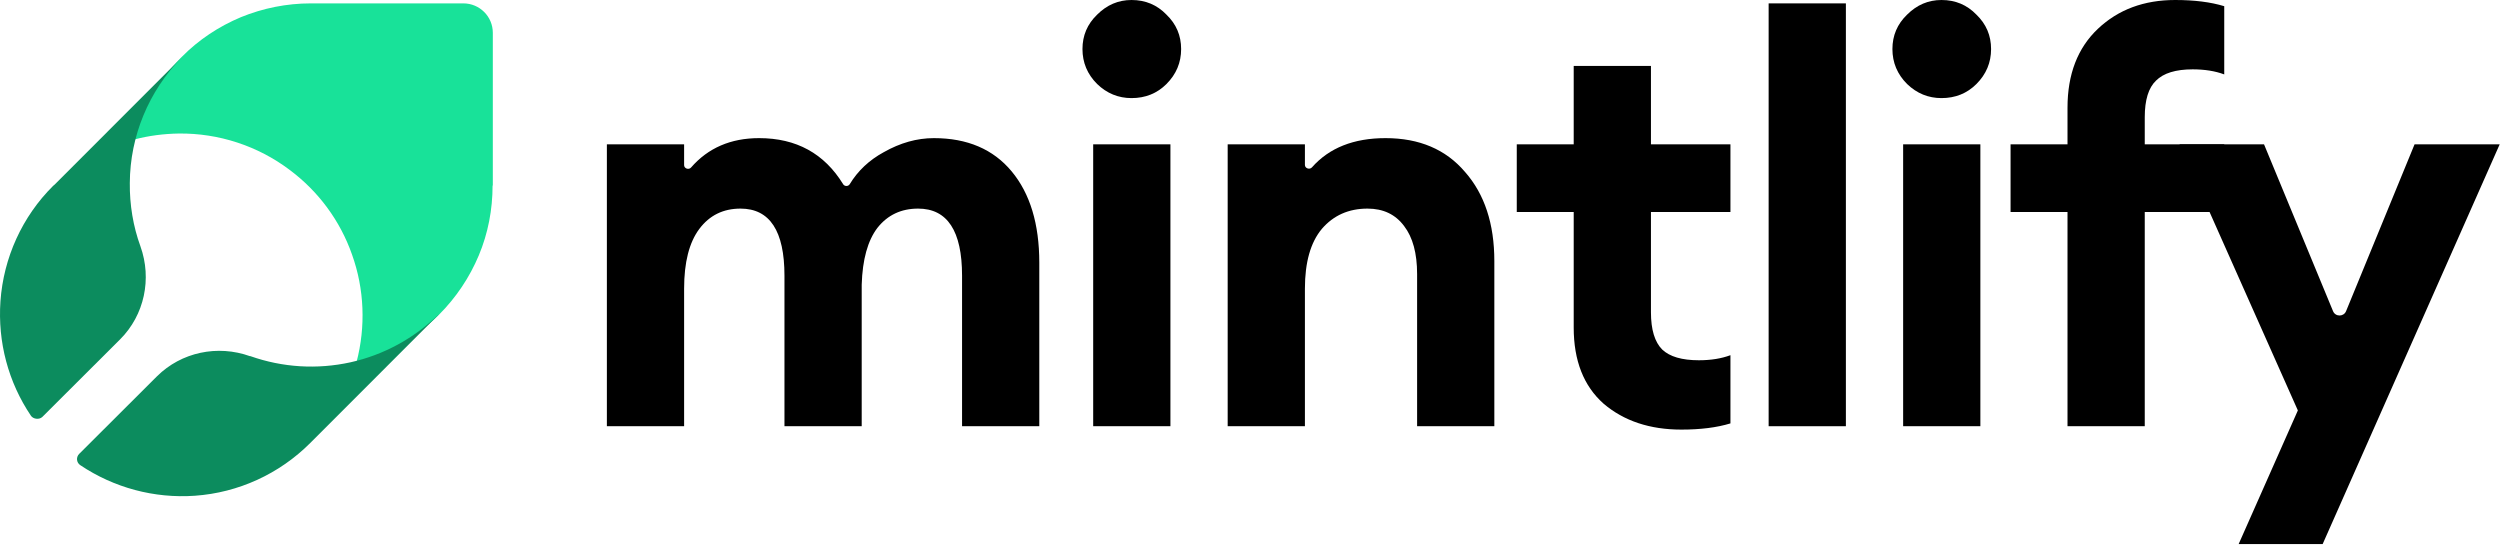
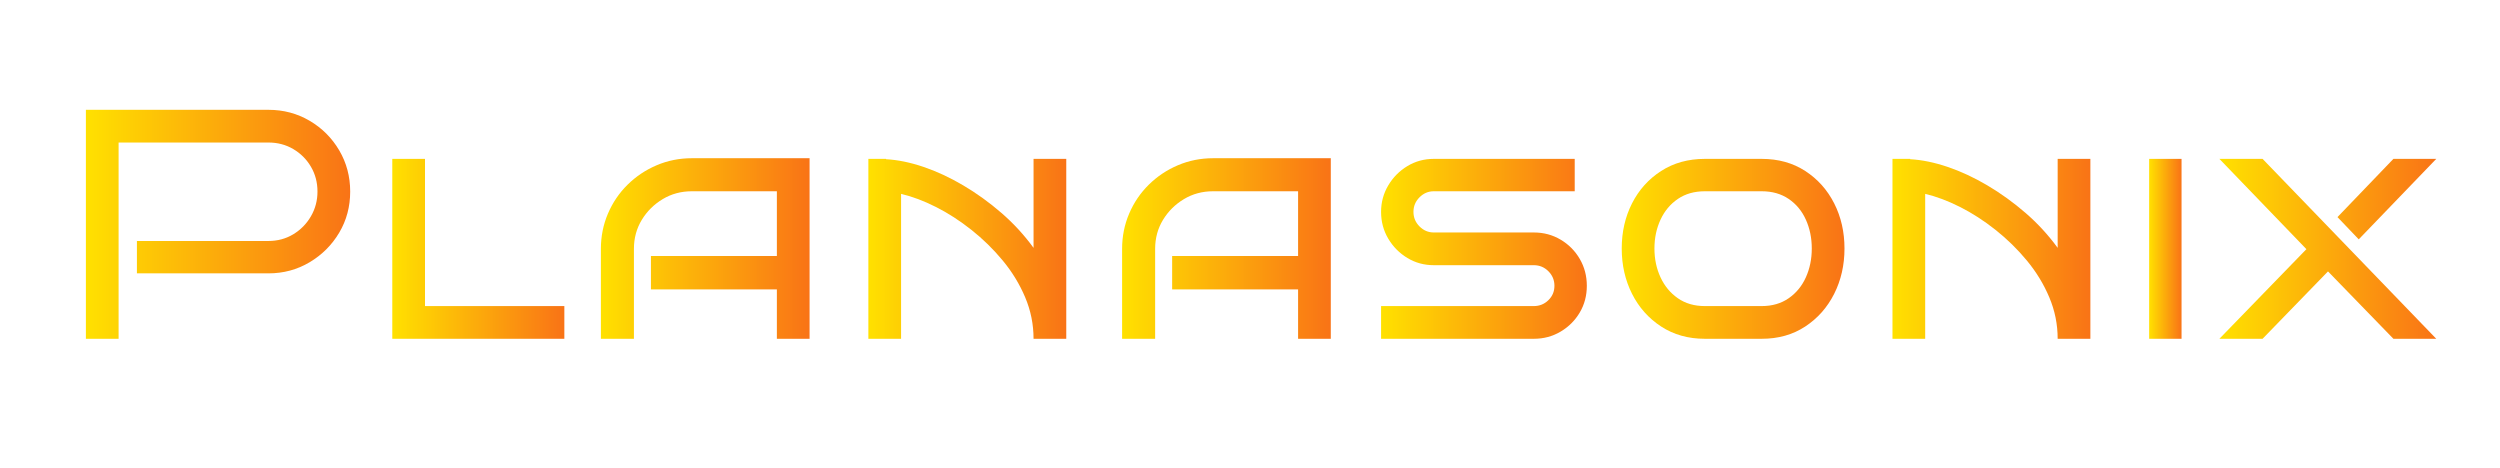
- <svg xmlns="http://www.w3.org/2000/svg" width="1682" height="367" viewBox="0 0 1682 367" fill="none">
-   <path d="M1562.69 366.037H1506.17L1546 276.14L1466.34 97.105H1523.24L1569.66 209.337C1571.28 213.26 1576.84 213.253 1578.45 209.325L1624.52 97.105H1681.79L1562.69 366.037Z" fill="black" />
-   <path d="M1391.02 286.761V142.622H1352.71V97.104H1391.02V72.449C1391.02 49.943 1397.85 32.242 1411.5 19.345C1425.16 6.448 1442.48 0 1463.47 0C1476.37 0 1487.37 1.391 1496.47 4.172V50.069C1490.4 47.793 1483.32 46.656 1475.23 46.656C1463.85 46.656 1455.63 49.184 1450.57 54.242C1445.51 59.046 1442.99 67.265 1442.99 78.897V97.104H1496.47V142.622H1442.99V286.761H1391.02Z" fill="black" />
-   <path d="M1306.22 66.001C1297.37 66.001 1289.66 62.84 1283.08 56.518C1276.51 49.943 1273.22 42.104 1273.22 33C1273.22 23.897 1276.51 16.184 1283.08 9.862C1289.66 3.287 1297.37 0 1306.22 0C1315.58 0 1323.42 3.287 1329.74 9.862C1336.31 16.184 1339.6 23.897 1339.6 33C1339.6 42.104 1336.31 49.943 1329.74 56.518C1323.42 62.84 1315.58 66.001 1306.22 66.001ZM1280.43 286.761V97.104H1332.39V286.761H1280.43Z" fill="black" />
-   <path d="M1189.94 286.761V2.276H1241.91V286.761H1189.94Z" fill="black" />
-   <path d="M1131.24 289.037C1110 289.037 1092.55 283.221 1078.89 271.588C1065.49 259.703 1058.79 242.634 1058.79 220.381V142.622H1020.48V97.104H1058.79V44.38H1110.76V97.104H1164.24V142.622H1110.76V210.14C1110.76 221.772 1113.29 230.117 1118.34 235.174C1123.4 239.979 1131.62 242.381 1143 242.381C1151.09 242.381 1158.17 241.243 1164.24 238.967V284.864C1155.14 287.646 1144.14 289.037 1131.24 289.037Z" fill="black" />
-   <path d="M825.979 286.761V97.104H877.945V110.967C877.945 113.311 881.135 114.347 882.688 112.591C894.273 99.485 910.773 92.932 932.187 92.932C954.946 92.932 972.774 100.518 985.67 115.691C998.82 130.61 1005.39 150.587 1005.39 175.622V286.761H953.429V184.346C953.429 170.438 950.521 159.691 944.704 152.105C938.888 144.265 930.67 140.346 920.049 140.346C907.405 140.346 897.164 144.898 889.325 154.001C881.738 163.105 877.945 176.507 877.945 194.208V286.761H825.979Z" fill="black" />
-   <path d="M761.286 66.001C752.436 66.001 744.723 62.84 738.148 56.518C731.574 49.943 728.286 42.104 728.286 33C728.286 23.897 731.574 16.184 738.148 9.862C744.723 3.287 752.436 0 761.286 0C770.643 0 778.482 3.287 784.804 9.862C791.379 16.184 794.666 23.897 794.666 33C794.666 42.104 791.379 49.943 784.804 56.518C778.482 62.84 770.643 66.001 761.286 66.001ZM735.493 286.761V97.104H787.459V286.761H735.493Z" fill="black" />
-   <path d="M647.273 286.761V185.484C647.273 155.392 637.411 140.346 617.686 140.346C606.307 140.346 597.204 144.645 590.376 153.243C583.801 161.84 580.261 174.61 579.755 191.553V286.761H527.789V185.484C527.789 155.392 517.927 140.346 498.203 140.346C486.571 140.346 477.341 144.898 470.513 154.001C463.685 163.105 460.272 176.507 460.272 194.208V286.761H408.306V97.104H460.272V111.103C460.272 113.435 463.407 114.462 464.939 112.704C476.419 99.522 491.68 92.932 510.72 92.932C535.742 92.932 554.588 103.262 567.259 123.923C568.258 125.553 570.718 125.527 571.712 123.894C577.189 114.891 584.802 107.731 594.548 102.415C605.675 96.093 616.928 92.932 628.307 92.932C650.813 92.932 668.261 100.392 680.652 115.311C693.043 130.231 699.239 150.714 699.239 176.76V286.761H647.273Z" fill="black" />
-   <path d="M331.569 124.833V22.09C331.569 11.065 322.625 2.276 311.764 2.276H209.069C192.938 2.276 176.967 5.472 162.113 11.544C147.26 17.775 133.685 26.724 122.345 38.228L121.546 39.027C106.533 54.207 95.833 73.062 90.402 93.834C100.145 91.277 110.206 89.999 120.268 89.839C147.1 89.52 173.453 98.148 194.855 114.287C214.18 128.668 228.873 148.481 236.859 171.331C245.164 194.5 246.122 219.746 239.893 243.554C260.496 238.122 279.503 227.416 294.675 212.396L295.474 211.597C306.813 200.252 315.917 186.67 322.145 171.81C328.374 156.95 331.409 140.971 331.409 124.833H331.569Z" fill="#18E299" />
-   <path d="M87.337 123.098C87.496 91.579 100.066 61.334 122.182 38.73L36.739 124.212C36.421 124.531 36.102 124.69 35.784 125.008C14.941 145.702 2.371 173.4 0.303 202.69C-1.607 230.07 5.553 257.131 20.828 279.736C22.285 281.892 26.238 282.601 28.466 280.532L80.813 228.319C97.202 211.923 102.293 187.568 94.497 165.759C89.564 152.229 87.178 137.743 87.337 123.098Z" fill="#0C8C5E" />
-   <path d="M294.976 211.605C278.587 227.683 258.062 238.826 235.786 243.761C213.351 248.695 190.121 247.263 168.482 239.622C168.482 239.622 168.323 239.622 168.164 239.622C146.365 231.822 122.022 236.916 105.633 253.153L53.285 305.365C51.057 307.594 51.376 311.255 54.081 313.006C76.674 328.128 103.724 335.451 131.091 333.541C160.368 331.471 187.894 318.896 208.737 298.043L209.533 297.247L294.976 211.764V211.605Z" fill="#0C8C5E" />
+ <svg xmlns="http://www.w3.org/2000/svg" viewBox="0 0 428 80" width="428" height="80">
+   <defs>
+     <linearGradient id="logoGrad" x1="0%" y1="0%" x2="100%" y2="0%">
+       <stop offset="0%" stop-color="#FFE100" />
+       <stop offset="100%" stop-color="#F97316" />
+     </linearGradient>
+   </defs>
+   <g fill="url(#logoGrad)">
+     <path transform="translate(10,58) scale(0.056,-0.056)" d="M892 450Q892 381 858.5 324.5Q825 268 768.0 234.0Q711 200 642 200H240V299H642Q684 299 718.0 319.5Q752 340 772.0 374.5Q792 409 792 450Q792 492 772.0 526.0Q752 560 718.0 580.0Q684 600 642 600H184V0H84V700H642Q711 700 768.0 666.5Q825 633 858.5 576.0Q892 519 892 450Z" />
+     <path transform="translate(63.128,58) scale(0.056,-0.056)" d="M598 0H72V550H172V100H598Z" />
+     <path transform="translate(99.344,58) scale(0.056,-0.056)" d="M701 0H601V151H216V253H601V451H341Q292 451 252.0 427.0Q212 403 188.0 363.5Q164 324 164 275V0H63V275Q63 332 84.5 382.5Q106 433 144.5 471.0Q183 509 233.5 530.5Q284 552 341 552H701Z" />
+     <path transform="translate(144.632,58) scale(0.056,-0.056)" d="M577 0Q577 66 551.5 126.5Q526 187 483.0 239.0Q440 291 387.0 333.0Q334 375 278.5 403.0Q223 431 172 443V0H72V550H126V549Q180 546 240.5 525.5Q301 505 362.0 469.0Q423 433 478.5 385.0Q534 337 577 278V550H677V0Z" />
+     <path transform="translate(188.576,58) scale(0.056,-0.056)" d="M701 0H601V151H216V253H601V451H341Q292 451 252.0 427.0Q212 403 188.0 363.5Q164 324 164 275V0H63V275Q63 332 84.5 382.5Q106 433 144.5 471.0Q183 509 233.5 530.5Q284 552 341 552H701Z" />
+     <path transform="translate(233.864,58) scale(0.056,-0.056)" d="M675 162Q675 117 653.5 80.5Q632 44 595.0 22.0Q558 0 513 0H46V100H513Q539 100 557.5 118.0Q576 136 576 162Q576 188 557.5 206.5Q539 225 513 225H207Q163 225 126.5 247.0Q90 269 68.0 306.0Q46 343 46 388Q46 432 68.0 469.0Q90 506 126.5 528.0Q163 550 207 550H638V451H207Q182 451 163.5 432.5Q145 414 145 388Q145 362 163.5 343.5Q182 325 207 325H513Q558 325 595.0 303.0Q632 281 653.5 244.0Q675 207 675 162Z" />
+     <path transform="translate(275.456,58) scale(0.056,-0.056)" d="M720 276Q720 200 688.5 137.5Q657 75 600.0 37.5Q543 0 467 0H293Q217 0 159.5 37.5Q102 75 70.5 137.5Q39 200 39 276Q39 352 70.5 414.0Q102 476 159.5 513.0Q217 550 293 550H467Q543 550 600.0 513.0Q657 476 688.5 414.0Q720 352 720 276ZM620 276Q620 324 602.0 364.0Q584 404 549.5 427.5Q515 451 467 451H293Q245 451 210.5 427.5Q176 404 157.5 364.0Q139 324 139 276Q139 228 157.5 188.0Q176 148 210.5 124.0Q245 100 293 100H467Q515 100 549.5 124.0Q584 148 602.0 188.0Q620 228 620 276Z" />
+     <path transform="translate(319.96,58) scale(0.056,-0.056)" d="M577 0Q577 66 551.5 126.5Q526 187 483.0 239.0Q440 291 387.0 333.0Q334 375 278.5 403.0Q223 431 172 443V0H72V550H126V549Q180 546 240.5 525.5Q301 505 362.0 469.0Q423 433 478.5 385.0Q534 337 577 278V550H677V0Z" />
+     <path transform="translate(363.904,58) scale(0.056,-0.056)" d="M171 0H72V550H171Z" />
+     <path transform="translate(379.512,58) scale(0.056,-0.056)" d="M671 0H540L340 206L140 0H8L274 274L8 550H140ZM671 550 434 304 369 372 540 550Z" />
+   </g>
</svg>
